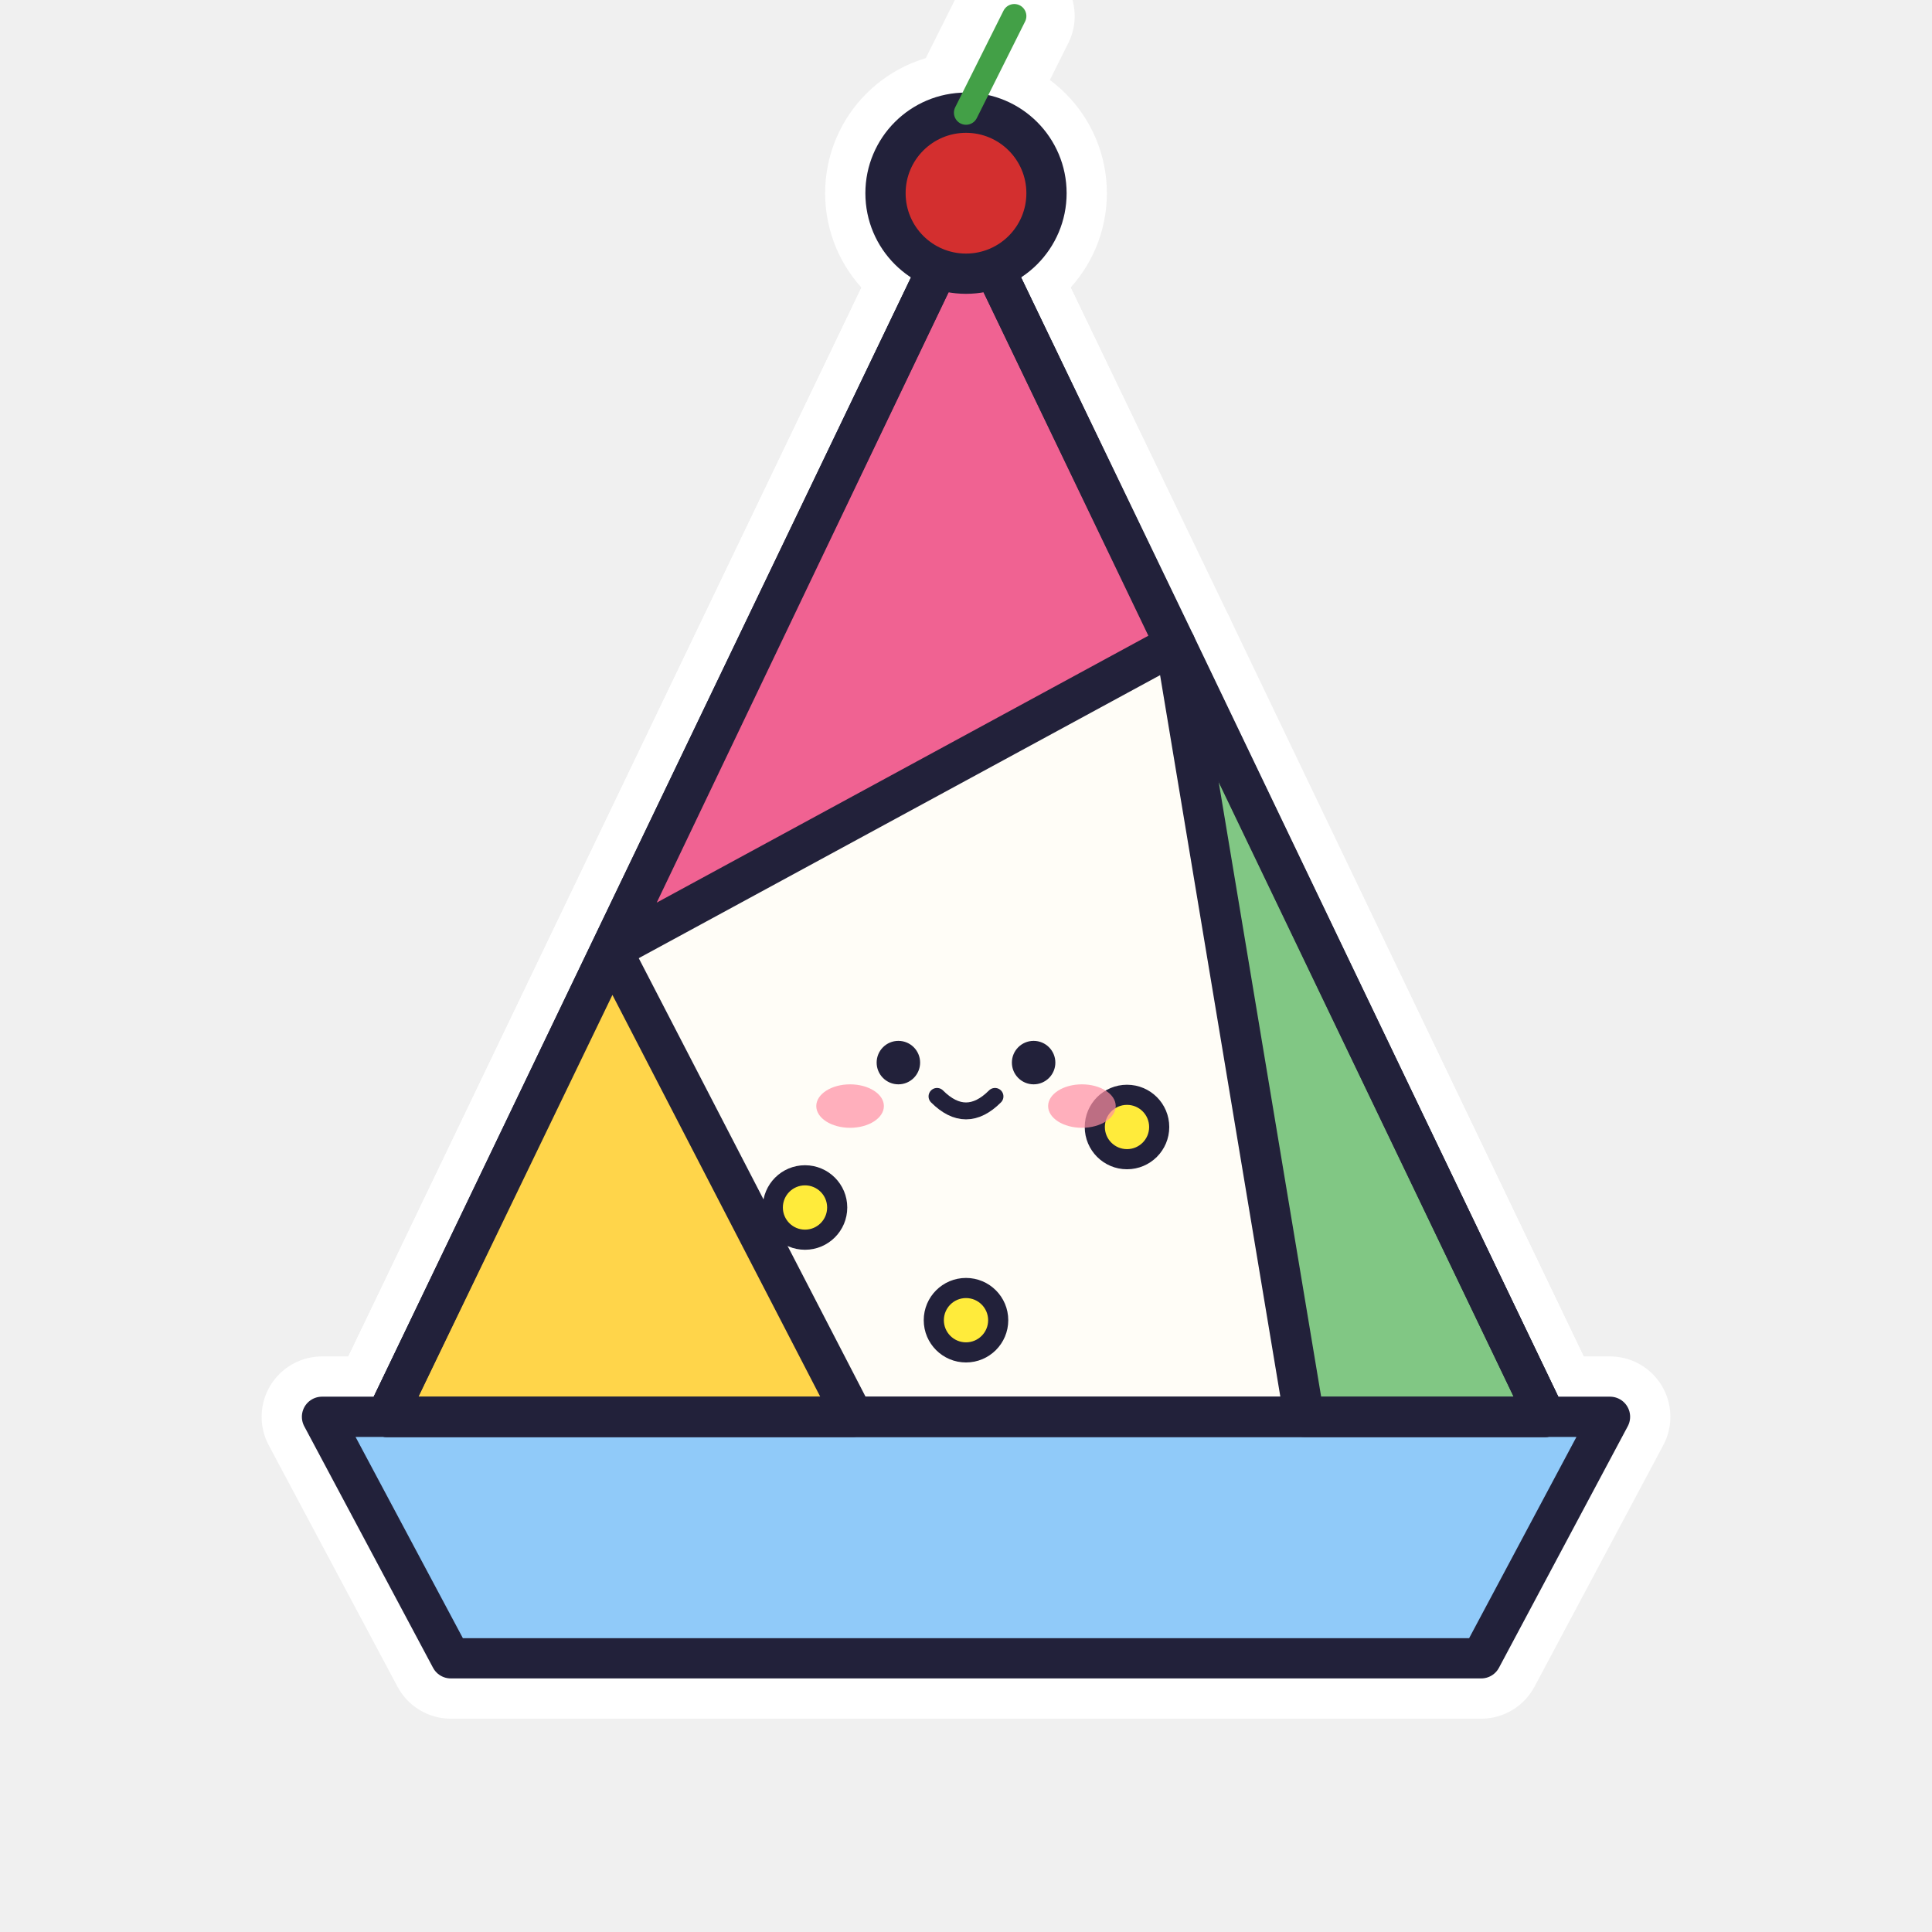
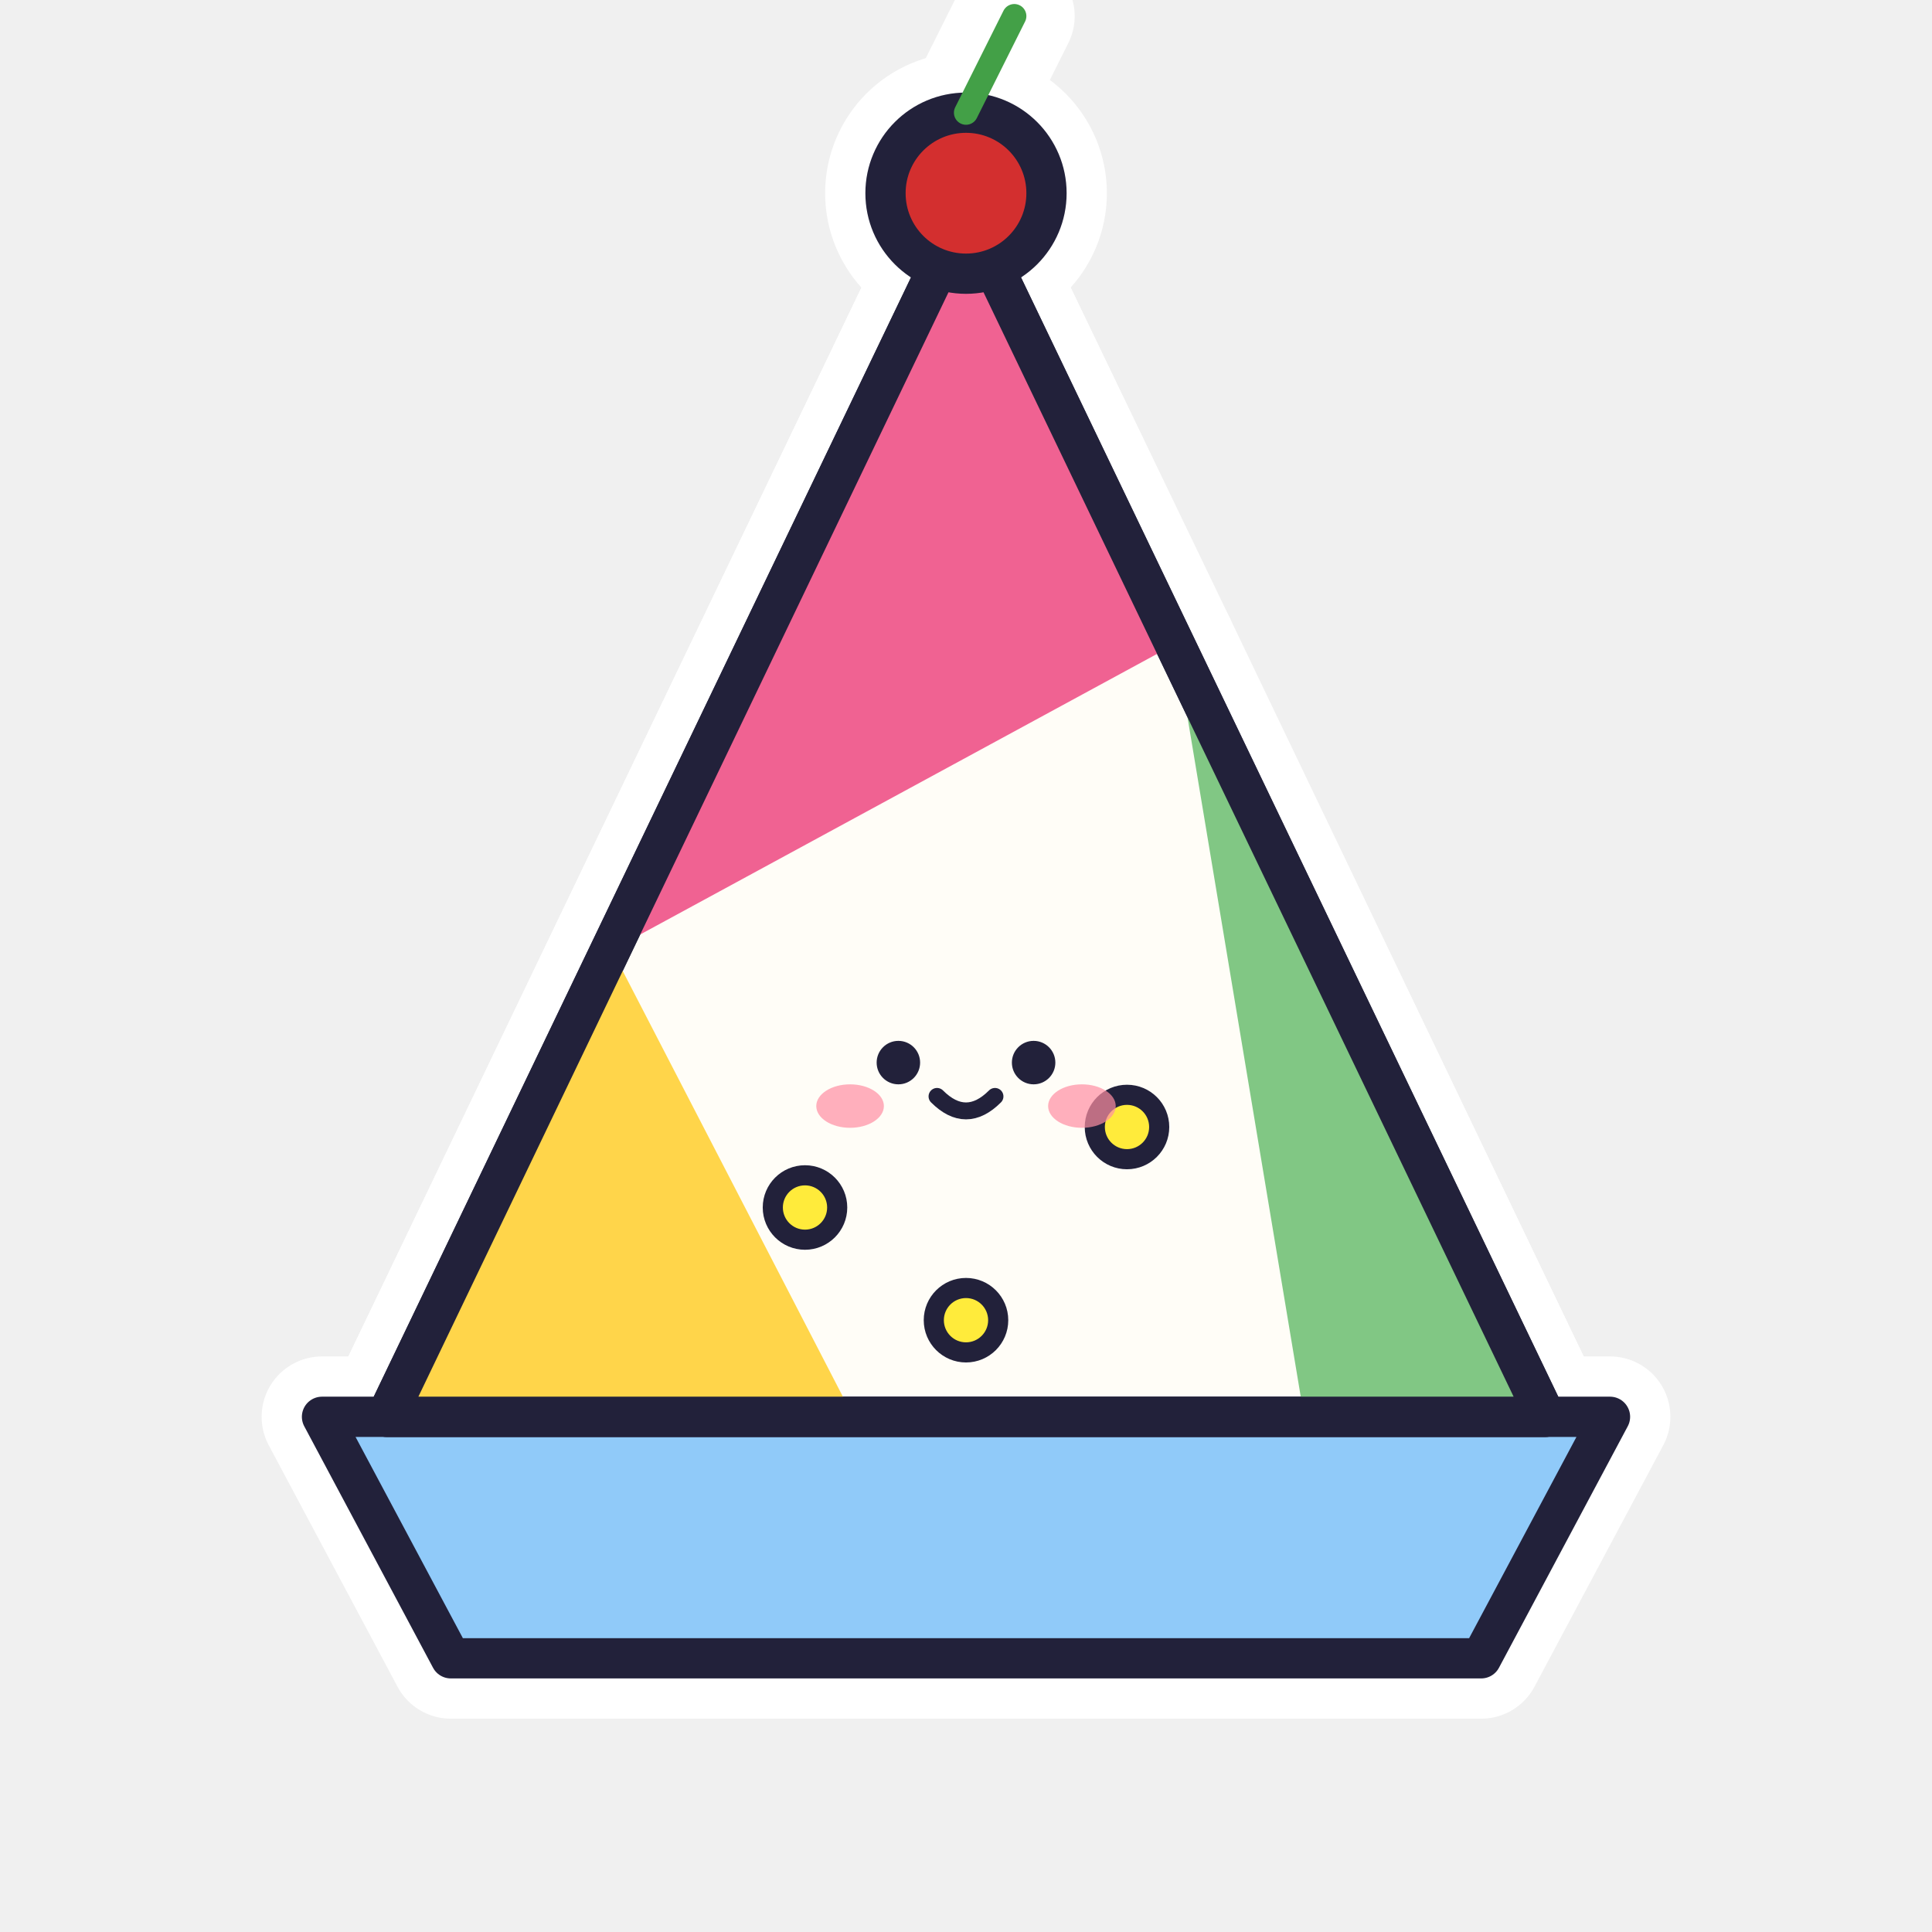
<svg xmlns="http://www.w3.org/2000/svg" viewBox="0 0 240 240" aria-hidden="true">
  <g fill="#fff" stroke="#fff" stroke-width="15" stroke-linejoin="round" stroke-linecap="round">
    <path d="M40 176h160l-16 30H56z" opacity="1" />
    <path d="M48 176l72-150 72 150z" opacity="1" />
    <path d="M76 118l44-92 26 54z" opacity="1" />
    <path d="M146 80l46 96h-30z" opacity="1" />
    <path d="M48 176l28-58 30 58z" opacity="1" />
    <path d="M48 176l72-150 72 150z" opacity="1" />
    <circle cx="120" cy="24" r="10" opacity="1" />
    <path d="M120 14l6-12" opacity="1" />
    <circle cx="100" cy="150" r="4" opacity="1" />
    <circle cx="140" cy="140" r="4" opacity="1" />
    <circle cx="120" cy="164" r="4" opacity="1" />
  </g>
  <g stroke="#22213A" stroke-width="5" stroke-linejoin="round" stroke-linecap="round">
    <path d="M40 176h160l-16 30H56z" fill="#90CAF9" />
    <path d="M48 176l72-150 72 150z" fill="#FFFDF7" />
-     <path d="M76 118l44-92 26 54z" fill="#F06292" />
-     <path d="M146 80l46 96h-30z" fill="#81C784" />
-     <path d="M48 176l28-58 30 58z" fill="#FFD54A" />
+     <path d="M76 118l44-92 26 54z" fill="#F06292" stroke="none" />
+     <path d="M146 80l46 96h-30z" fill="#81C784" stroke="none" />
+     <path d="M48 176l28-58 30 58z" fill="#FFD54A" stroke="none" />
    <path d="M48 176l72-150 72 150z" fill="none" />
    <circle cx="120" cy="24" r="10" fill="#D32F2F" />
    <path d="M120 14l6-12" fill="none" stroke="#43A047" stroke-width="3" />
    <circle cx="100" cy="150" r="4" fill="#FFEB3B" stroke-width="2.5" />
    <circle cx="140" cy="140" r="4" fill="#FFEB3B" stroke-width="2.5" />
    <circle cx="120" cy="164" r="4" fill="#FFEB3B" stroke-width="2.5" />
    <circle class="f" cx="111.6" cy="132" r="2.7" fill="#22213A" stroke="none" />
    <circle class="f" cx="128.4" cy="132" r="2.7" fill="#22213A" stroke="none" />
    <ellipse class="f" cx="105.6" cy="137.4" rx="4.2" ry="2.7" fill="#FF8FA3" stroke="none" opacity=".7" />
    <ellipse class="f" cx="134.4" cy="137.4" rx="4.2" ry="2.7" fill="#FF8FA3" stroke="none" opacity=".7" />
    <path class="f" d="M116.4 136.2q3.6 3.6 7.2 0" fill="none" stroke-width="2.1" />
  </g>
</svg>
